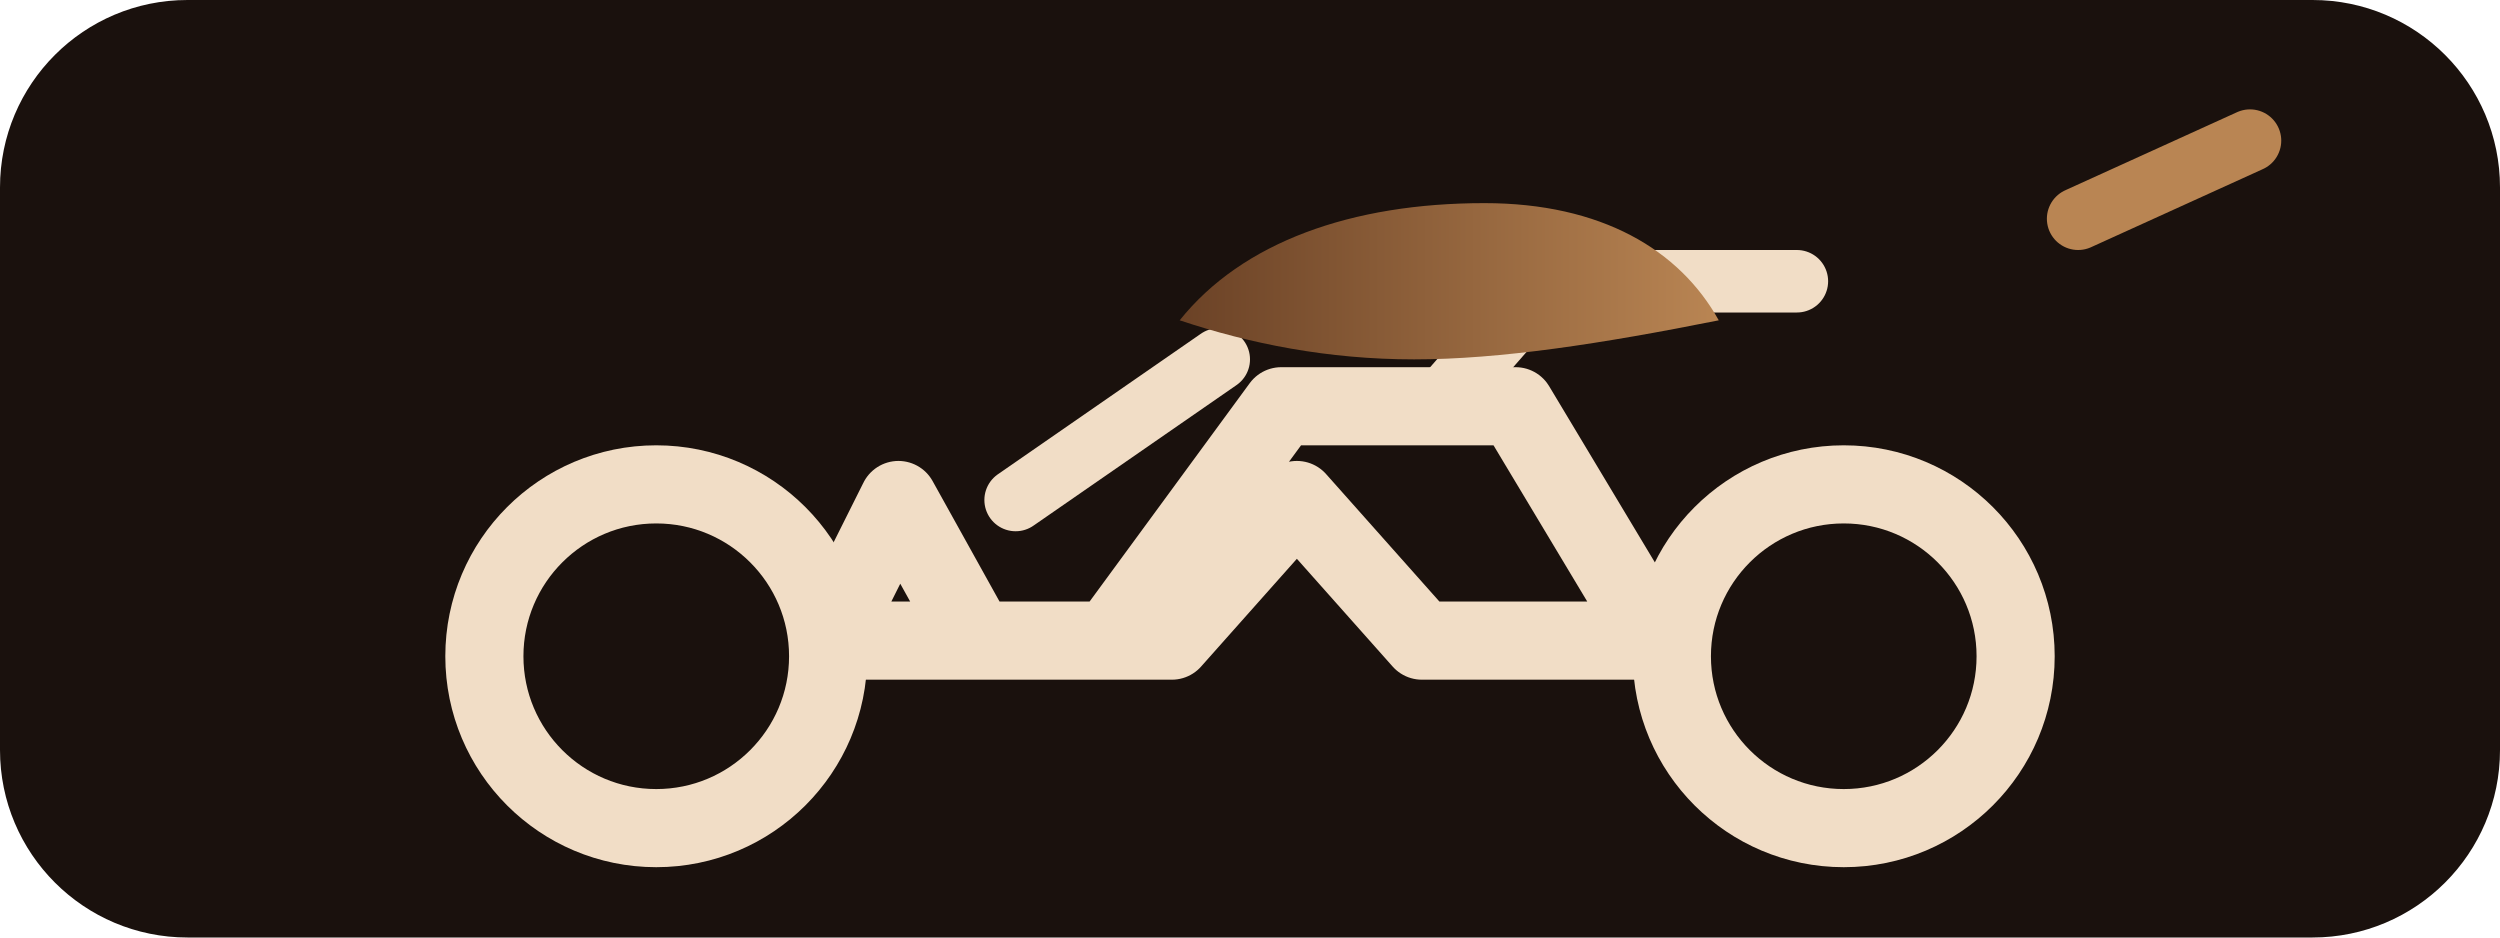
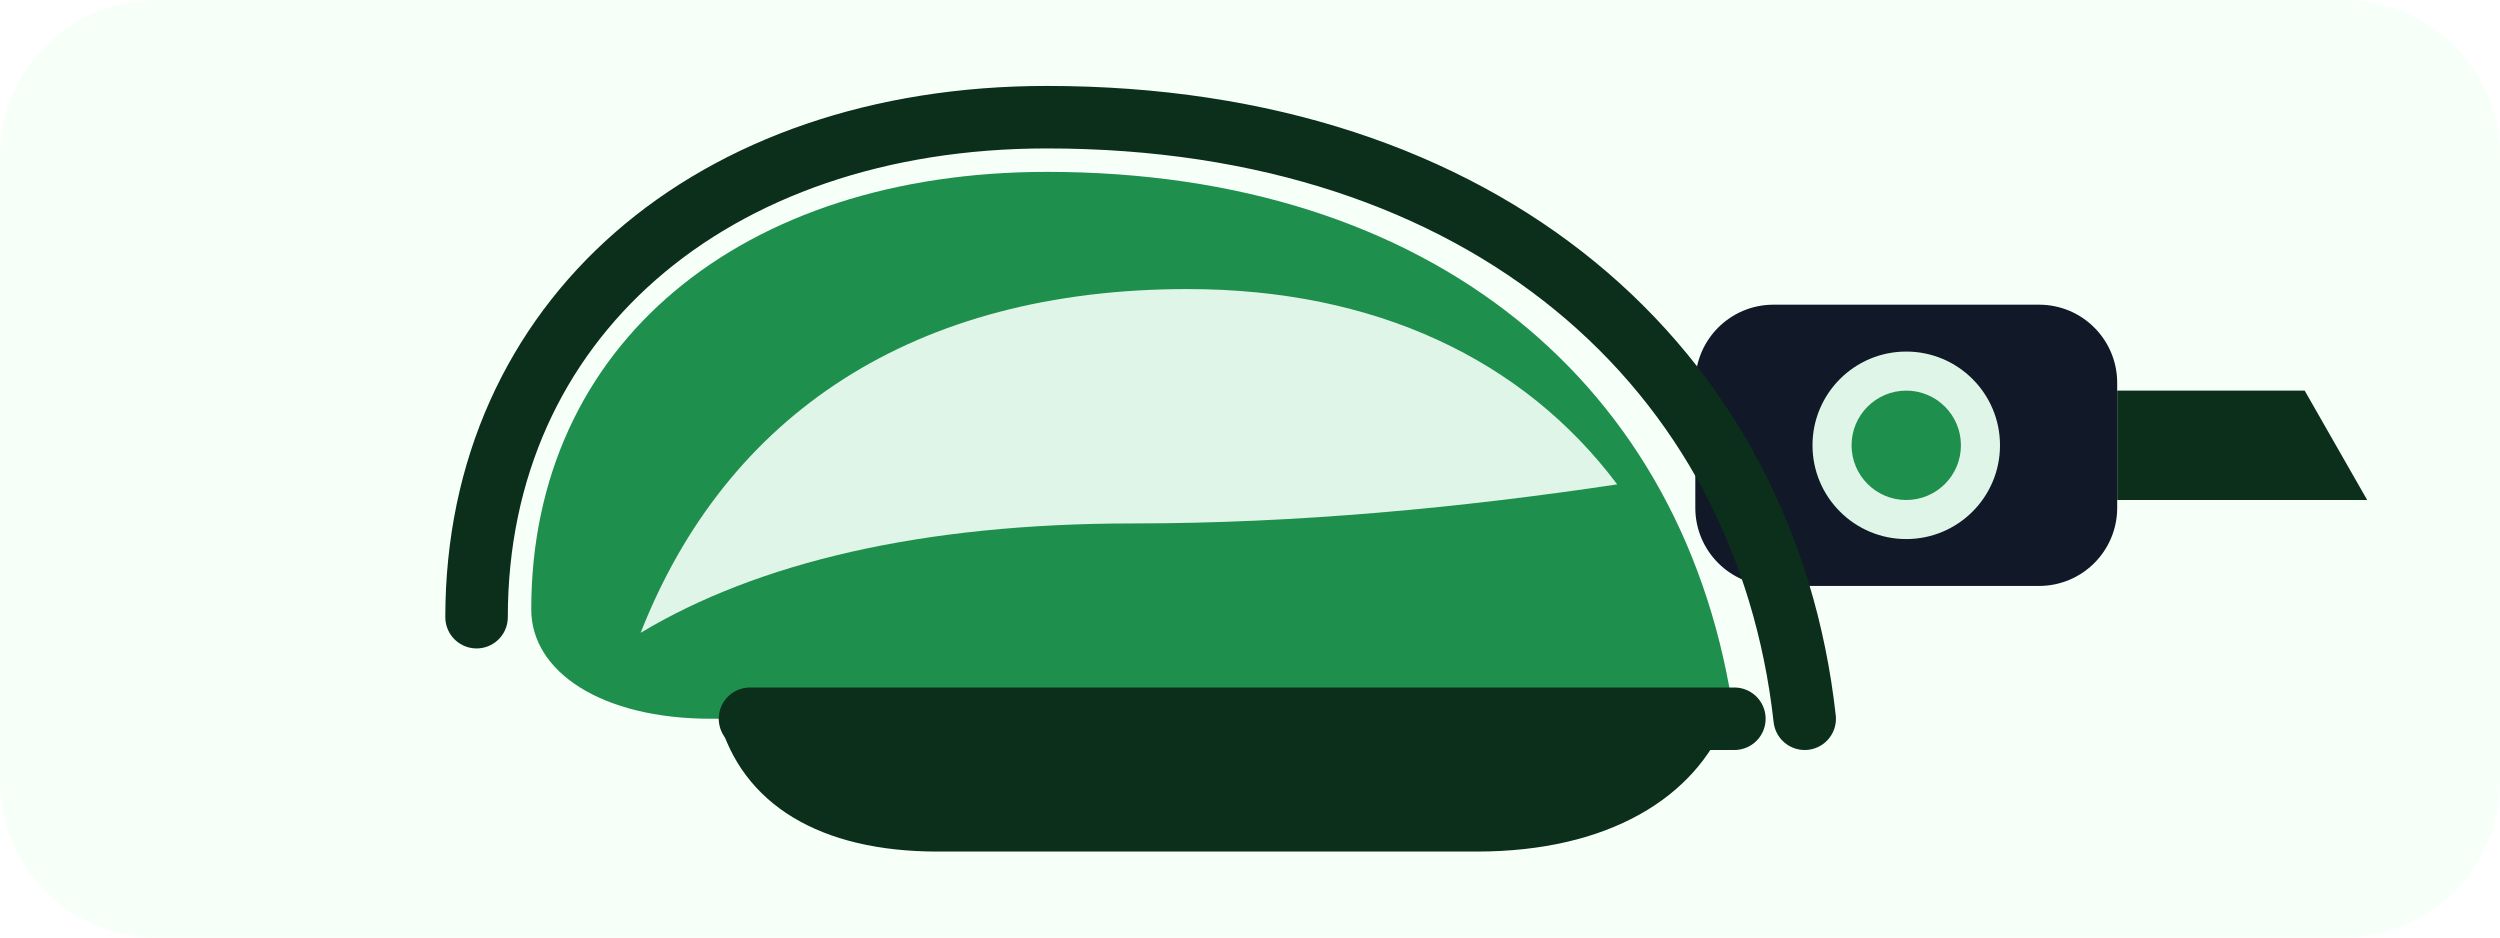
<svg xmlns="http://www.w3.org/2000/svg" viewBox="0 0 320 120" role="img" aria-labelledby="title">
-   <defs>
-     <linearGradient id="tank" x1="0" x2="1">
-       <stop offset="0" stop-color="#6b4226" />
-       <stop offset="1" stop-color="#b98553" />
-     </linearGradient>
-   </defs>
-   <rect width="320" height="120" rx="24" fill="#1a110d" />
-   <g fill="none" stroke="#f1ddc6" stroke-linecap="round" stroke-linejoin="round">
-     <circle cx="84" cy="84" r="22" stroke-width="10" />
-     <circle cx="236" cy="84" r="22" stroke-width="10" />
-     <path d="M106 82h36l22-30h30l18 30h-30l-16-18-16 18h-25l-10-18z" stroke-width="10" />
-     <path d="M184 52l14-16h32" stroke-width="8" />
-     <path d="M130 64l26-18" stroke-width="8" />
-   </g>
-   <path d="M151 41c8-10 22-15 39-15 15 0 25 6 30 15-15 3-28 5-39 5-11 0-21-2-30-5z" fill="url(#tank)" />
-   <path d="M266 28l22-10" stroke="#b98553" stroke-width="8" stroke-linecap="round" />
+   <rect width="320" height="120" rx="20" fill="#f7fff9" />
+   <path d="M68 78c0-34 27-56 66-56 49 0 82 27 88 70H91c-14 0-23-6-23-14z" fill="#1f8f4d" />
+   <path d="M82 81c11-28 35-44 70-44 24 0 43 9 55 25-20 3-41 5-62 5-27 0-48 5-63 14z" fill="#dff5e7" />
+   <path d="M92 92h129c-4 10-15 17-32 17h-69c-15 0-25-6-28-17z" fill="#0b2f1b" />
+   <rect x="217" y="39" width="54" height="36" rx="10" fill="#111827" />
+   <circle cx="244" cy="57" r="12" fill="#dff5e7" />
+   <circle cx="244" cy="57" r="7" fill="#1f8f4d" />
+   <path d="M271 50h24l8 14h-32z" fill="#0b2f1b" />
+   <path d="M61 79c0-38 30-64 73-64 56 0 92 32 97 77" fill="none" stroke="#0b2f1b" stroke-width="8" stroke-linecap="round" />
+   <path d="M96 92h126" fill="none" stroke="#0b2f1b" stroke-width="8" stroke-linecap="round" />
</svg>
